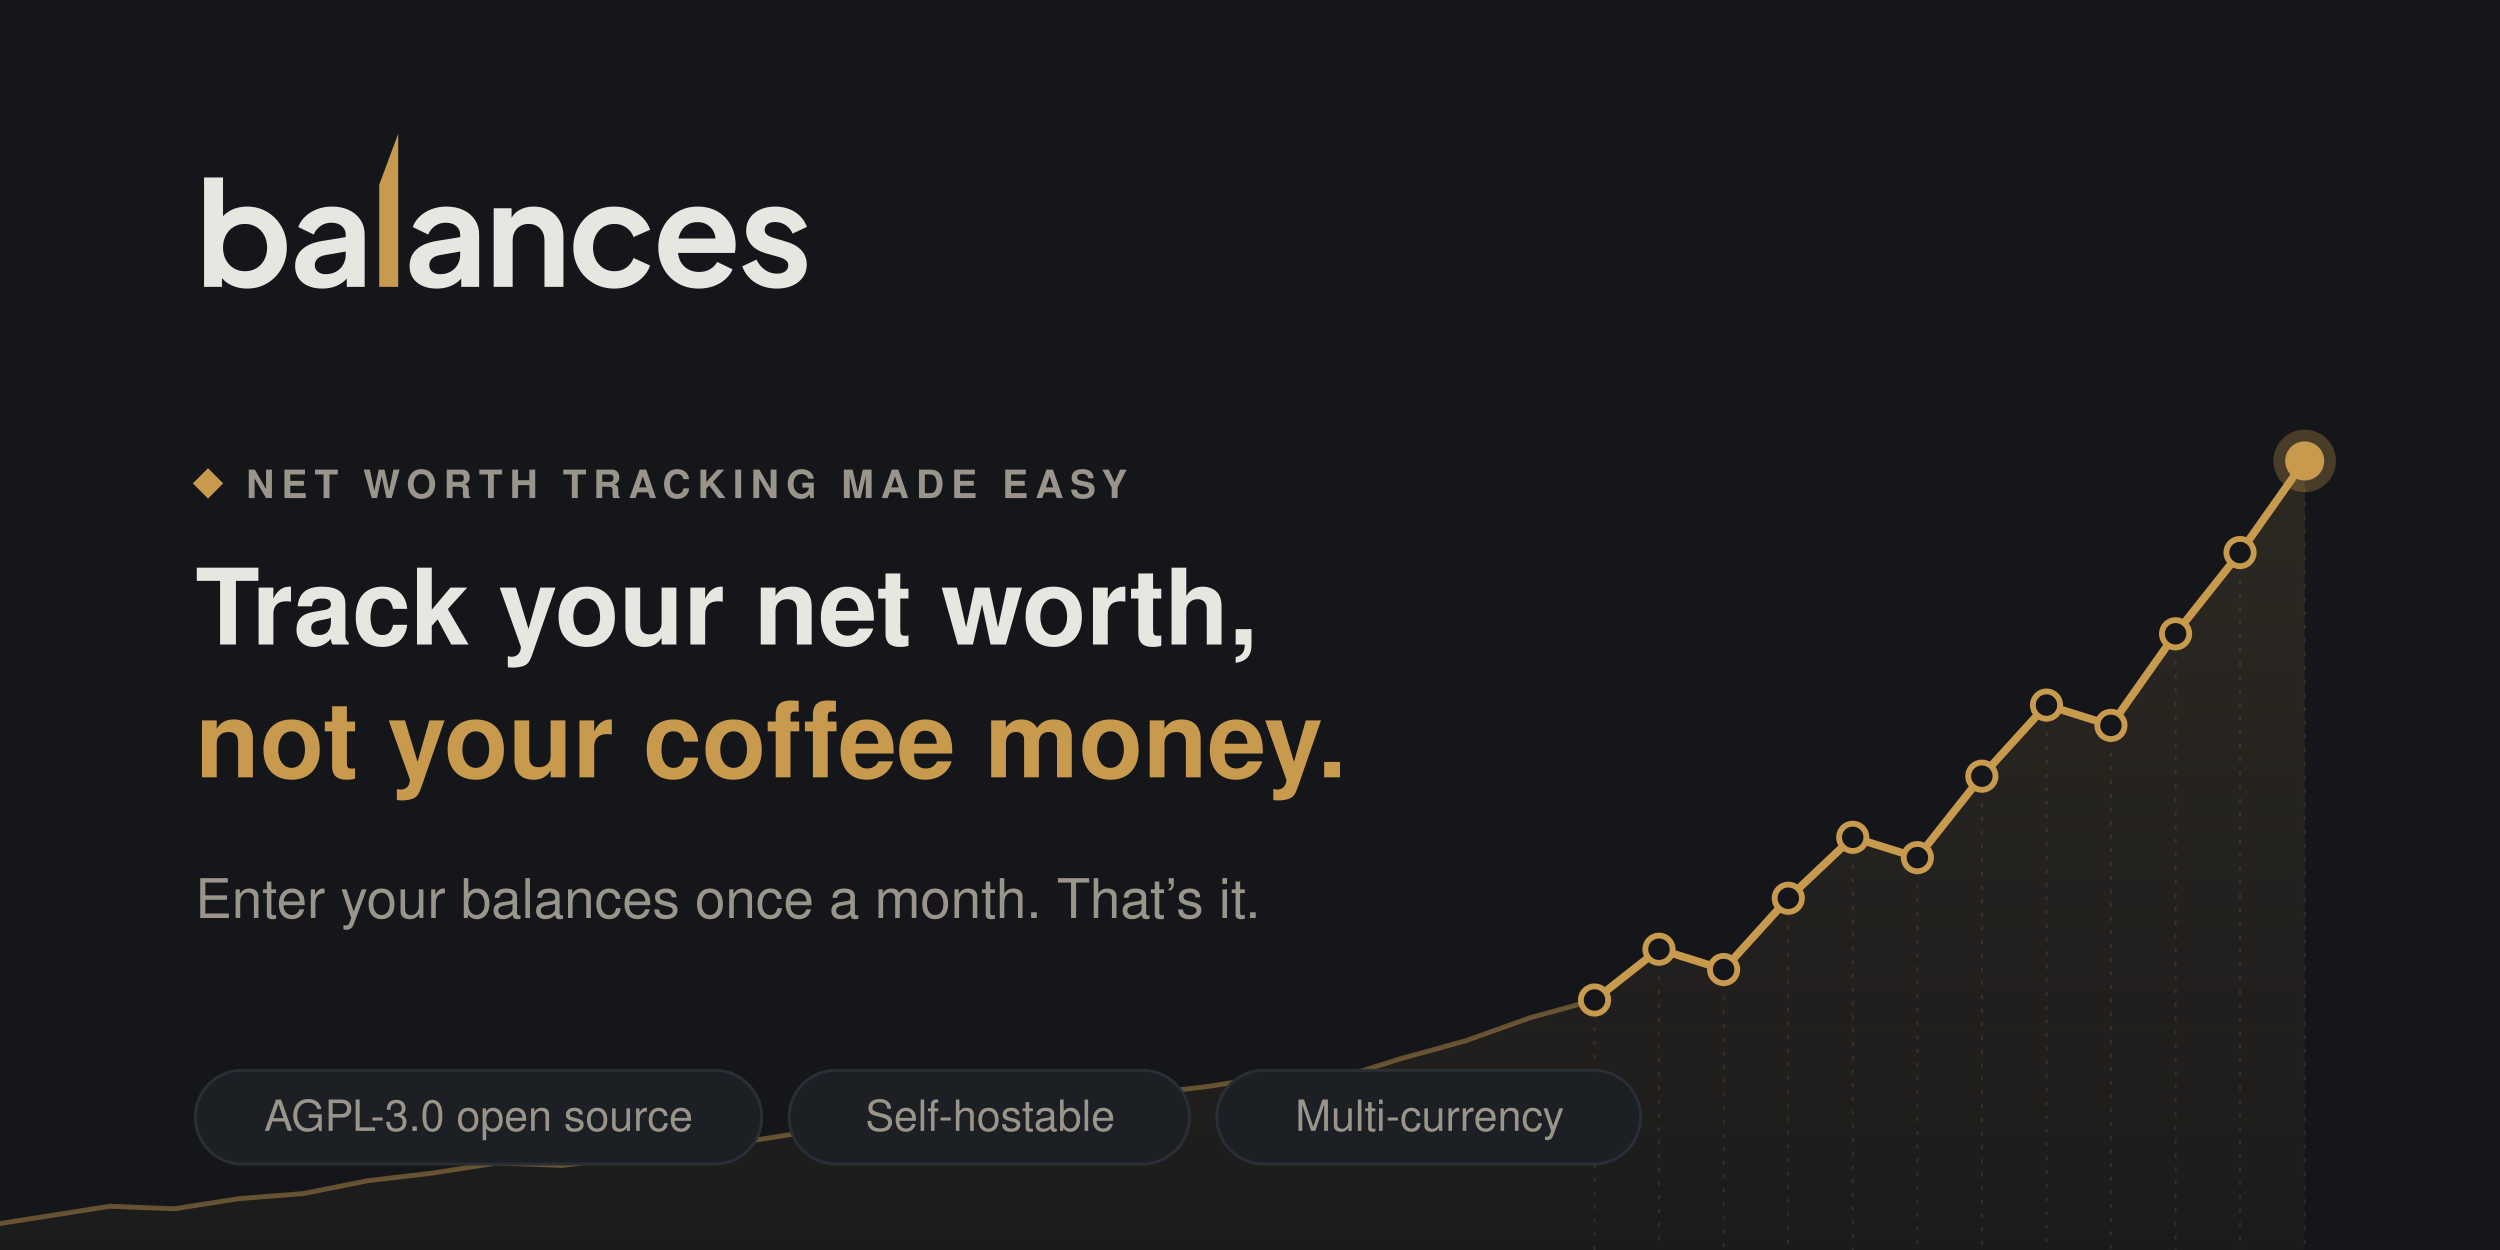
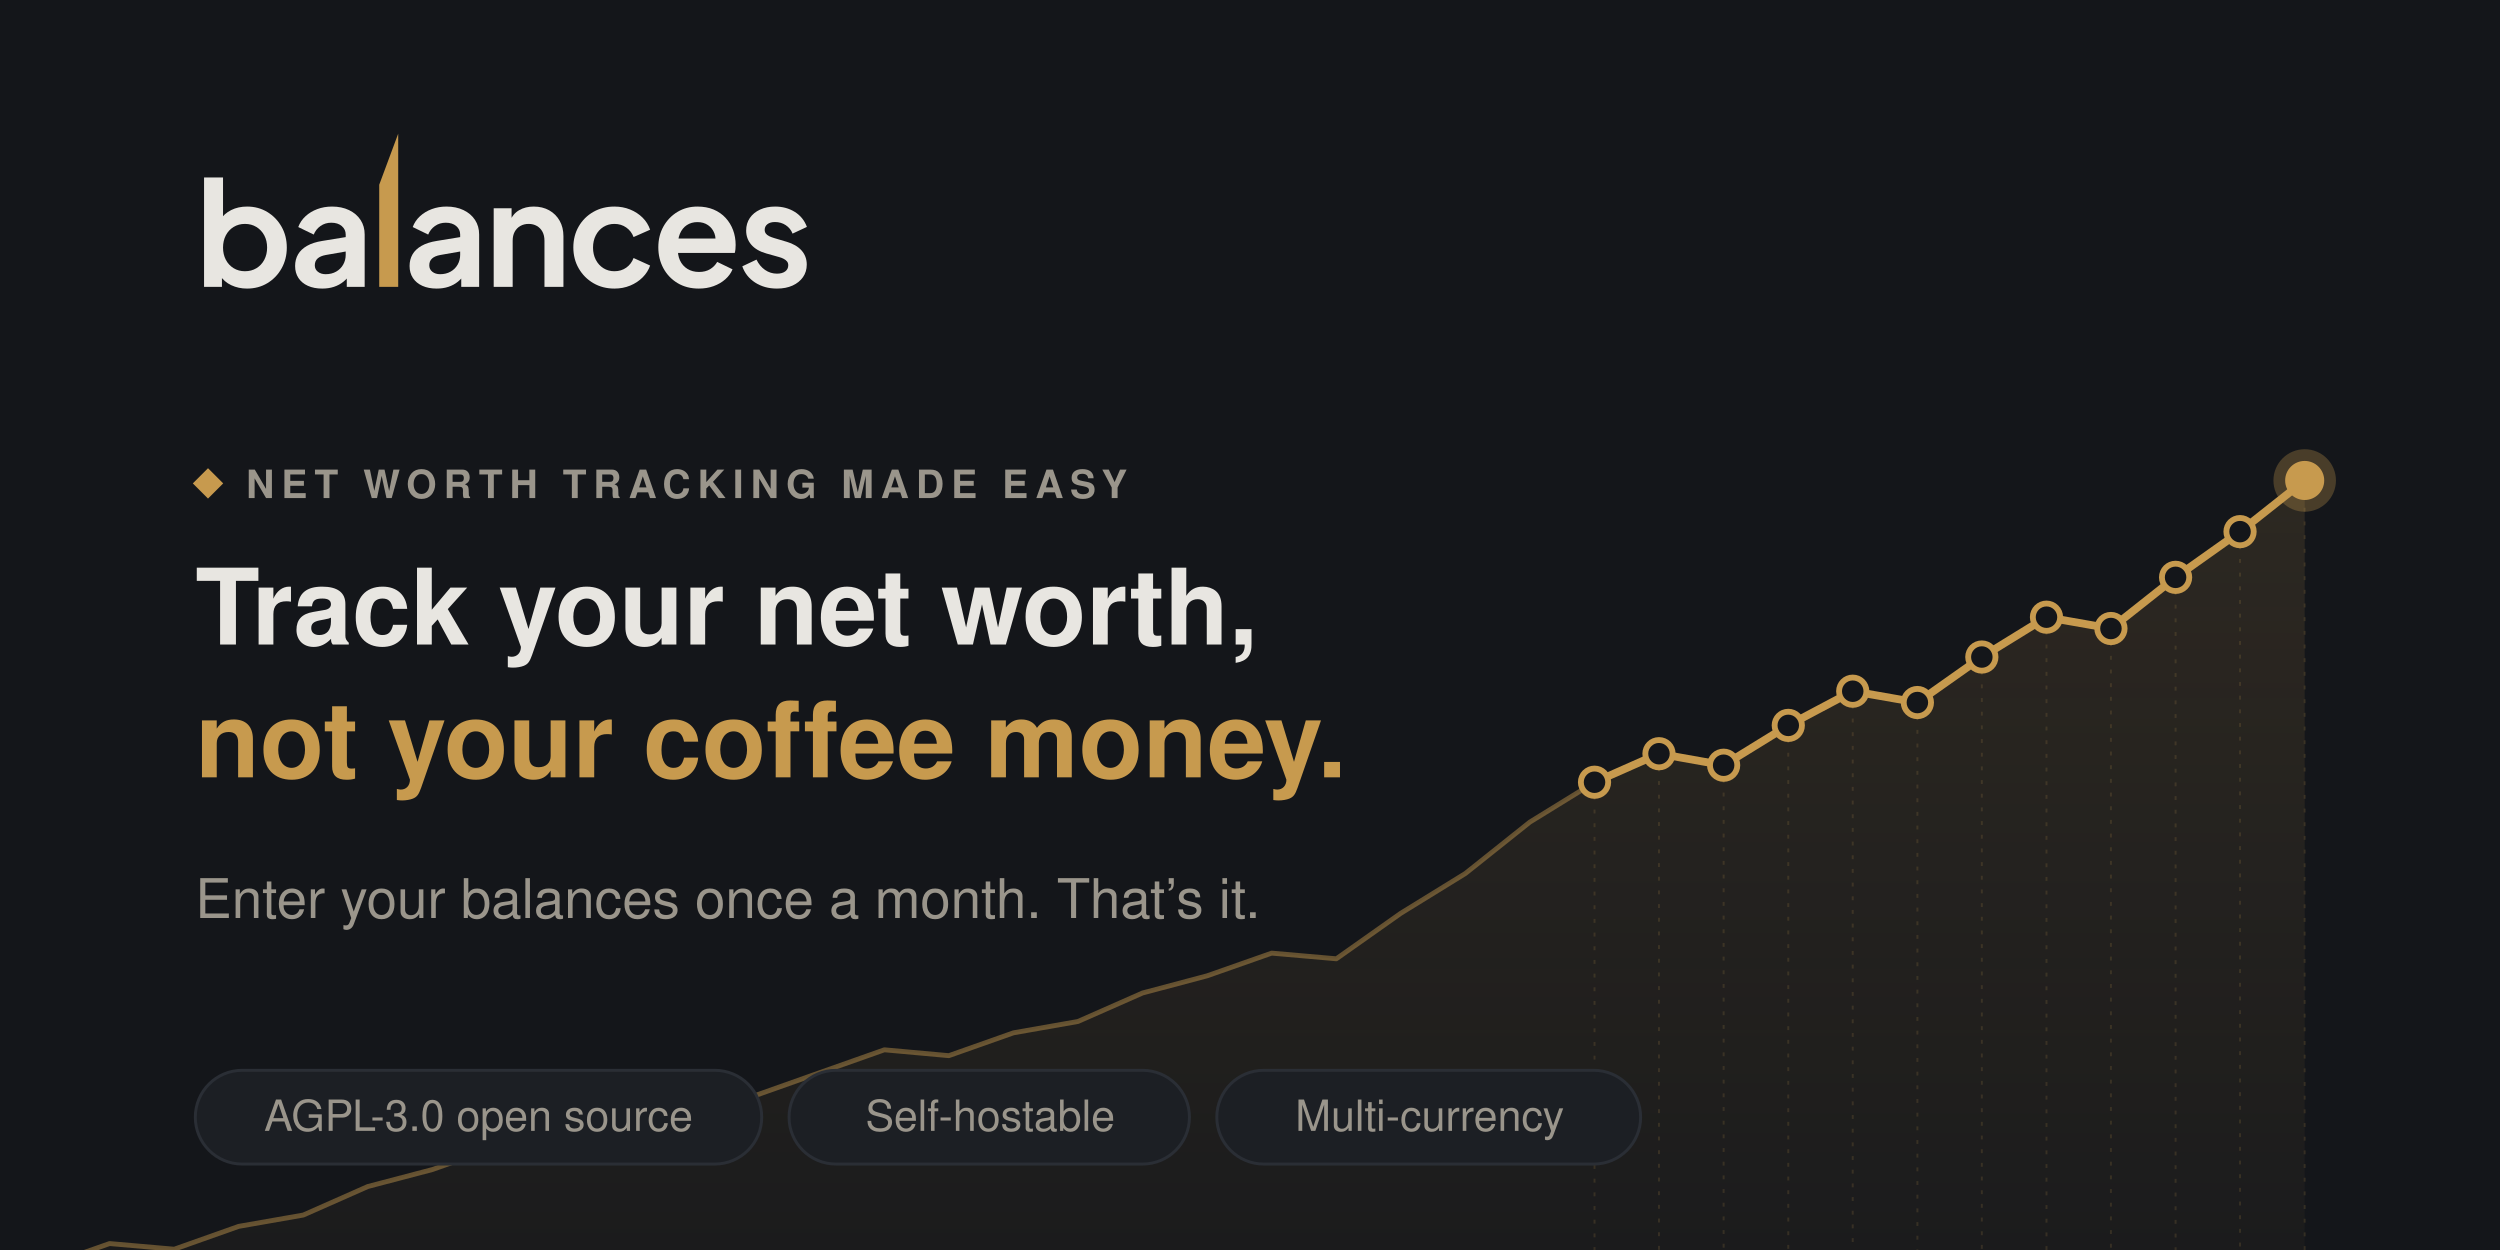
<svg xmlns="http://www.w3.org/2000/svg" viewBox="0 0 1280 640" width="1280" height="640">
  <defs>
-     <linearGradient id="below" gradientUnits="userSpaceOnUse" x1="0" y1="236" x2="0" y2="640">
+     <linearGradient id="below" gradientUnits="userSpaceOnUse" x1="0" y1="246" x2="0" y2="640">
      <stop offset="0" stop-color="#C79A4E" stop-opacity="0.14" />
      <stop offset="1" stop-color="#C79A4E" stop-opacity="0.04" />
    </linearGradient>
  </defs>
  <rect width="1280" height="640" fill="#14161A" />
  <g stroke="#C79A4E" stroke-opacity="0.16" stroke-dasharray="2 5">
-     <line x1="816.4" x2="816.4" y1="512.0" y2="640" />
-     <line x1="849.4" x2="849.4" y1="486.0" y2="640" />
-     <line x1="882.5" x2="882.5" y1="496.4" y2="640" />
-     <line x1="915.6" x2="915.6" y1="459.9" y2="640" />
-     <line x1="948.6" x2="948.6" y1="428.7" y2="640" />
-     <line x1="981.7" x2="981.7" y1="439.1" y2="640" />
-     <line x1="1014.7" x2="1014.7" y1="397.4" y2="640" />
-     <line x1="1047.8" x2="1047.8" y1="361.0" y2="640" />
-     <line x1="1080.8" x2="1080.8" y1="371.4" y2="640" />
-     <line x1="1113.9" x2="1113.9" y1="324.5" y2="640" />
-     <line x1="1146.9" x2="1146.9" y1="282.9" y2="640" />
-     <line x1="1180.0" x2="1180.0" y1="236.0" y2="640" />
+     <line x1="816.4" x2="816.4" y1="400.5" y2="640" />
+     <line x1="849.4" x2="849.4" y1="385.9" y2="640" />
+     <line x1="882.5" x2="882.5" y1="391.8" y2="640" />
+     <line x1="915.6" x2="915.6" y1="371.4" y2="640" />
+     <line x1="948.6" x2="948.6" y1="353.9" y2="640" />
+     <line x1="981.7" x2="981.7" y1="359.7" y2="640" />
+     <line x1="1014.7" x2="1014.7" y1="336.4" y2="640" />
+     <line x1="1047.8" x2="1047.8" y1="316.0" y2="640" />
+     <line x1="1080.8" x2="1080.8" y1="321.8" y2="640" />
+     <line x1="1113.9" x2="1113.9" y1="295.6" y2="640" />
+     <line x1="1146.9" x2="1146.9" y1="272.2" y2="640" />
+     <line x1="1180.0" x2="1180.0" y1="246.0" y2="640" />
  </g>
-   <path d="M-10.0 628.0 L23.1 622.8 L56.1 617.6 L89.2 618.9 L122.2 613.7 L155.3 611.1 L188.3 604.5 L221.4 600.6 L254.4 595.4 L287.5 596.7 L320.6 592.8 L353.6 586.3 L386.7 583.7 L419.7 578.5 L452.8 573.3 L485.8 574.6 L518.9 569.3 L551.9 566.7 L585.0 560.2 L618.1 556.3 L651.1 551.1 L684.2 552.4 L717.2 542.0 L750.3 532.9 L783.3 521.1 L816.4 512.0 L849.4 486.0 L882.5 496.4 L915.6 459.9 L948.6 428.7 L981.7 439.1 L1014.7 397.4 L1047.8 361.0 L1080.8 371.4 L1113.9 324.5 L1146.9 282.9 L1180.0 236.0 L1180 640 L-10.0 640 Z" fill="url(#below)" />
-   <path d="M-10.0 628.0 L23.1 622.8 L56.1 617.6 L89.2 618.9 L122.2 613.7 L155.3 611.1 L188.3 604.5 L221.4 600.6 L254.4 595.4 L287.5 596.7 L320.6 592.8 L353.6 586.3 L386.7 583.7 L419.7 578.5 L452.8 573.3 L485.8 574.6 L518.9 569.3 L551.9 566.7 L585.0 560.2 L618.1 556.3 L651.1 551.1 L684.2 552.4 L717.2 542.0 L750.3 532.9 L783.3 521.1 L816.4 512.0" fill="none" stroke="#C79A4E" stroke-opacity="0.45" stroke-width="2.5" stroke-linejoin="round" />
-   <path d="M816.4 512.0 L849.4 486.0 L882.5 496.4 L915.6 459.9 L948.6 428.7 L981.7 439.1 L1014.7 397.4 L1047.8 361.0 L1080.8 371.4 L1113.9 324.5 L1146.9 282.9 L1180.0 236.0" fill="none" stroke="#C79A4E" stroke-width="4" stroke-linejoin="round" stroke-linecap="round" />
+   <path d="M-10.0 660.0 L23.1 648.3 L56.1 636.7 L89.2 639.6 L122.2 627.9 L155.3 622.1 L188.3 607.5 L221.4 598.8 L254.4 587.1 L287.5 590.0 L320.6 581.3 L353.6 566.7 L386.7 560.9 L419.7 549.2 L452.8 537.5 L485.8 540.5 L518.9 528.8 L551.9 523.0 L585.0 508.4 L618.1 499.6 L651.1 488.0 L684.2 490.9 L717.2 467.6 L750.3 447.2 L783.3 420.9 L816.4 400.5 L849.4 385.9 L882.5 391.8 L915.6 371.4 L948.6 353.9 L981.7 359.7 L1014.7 336.4 L1047.8 316.0 L1080.8 321.8 L1113.9 295.6 L1146.9 272.2 L1180.0 246.0 L1180 640 L-10.0 640 Z" fill="url(#below)" />
+   <path d="M-10.0 660.0 L23.1 648.3 L56.1 636.7 L89.2 639.6 L122.2 627.9 L155.3 622.1 L188.3 607.5 L221.4 598.8 L254.4 587.1 L287.5 590.0 L320.6 581.3 L353.6 566.7 L386.7 560.9 L419.7 549.2 L452.8 537.5 L485.8 540.5 L518.9 528.8 L551.9 523.0 L585.0 508.4 L618.1 499.6 L651.1 488.0 L684.2 490.9 L717.2 467.6 L750.3 447.2 L783.3 420.9 L816.4 400.5" fill="none" stroke="#C79A4E" stroke-opacity="0.45" stroke-width="2.5" stroke-linejoin="round" />
+   <path d="M816.4 400.5 L849.4 385.9 L882.5 391.8 L915.6 371.4 L948.6 353.9 L981.7 359.7 L1014.7 336.4 L1047.8 316.0 L1080.8 321.8 L1113.9 295.6 L1146.9 272.2 L1180.0 246.0" fill="none" stroke="#C79A4E" stroke-width="4" stroke-linejoin="round" stroke-linecap="round" />
  <g fill="#14161A" stroke="#C79A4E" stroke-width="3">
-     <circle cx="816.4" cy="512.0" r="7" />
-     <circle cx="849.4" cy="486.0" r="7" />
-     <circle cx="882.5" cy="496.4" r="7" />
-     <circle cx="915.6" cy="459.9" r="7" />
-     <circle cx="948.6" cy="428.7" r="7" />
-     <circle cx="981.7" cy="439.1" r="7" />
-     <circle cx="1014.7" cy="397.4" r="7" />
-     <circle cx="1047.8" cy="361.0" r="7" />
-     <circle cx="1080.8" cy="371.4" r="7" />
-     <circle cx="1113.9" cy="324.5" r="7" />
-     <circle cx="1146.9" cy="282.9" r="7" />
+     <circle cx="816.4" cy="400.5" r="7" />
+     <circle cx="849.4" cy="385.9" r="7" />
+     <circle cx="882.5" cy="391.8" r="7" />
+     <circle cx="915.6" cy="371.4" r="7" />
+     <circle cx="948.6" cy="353.9" r="7" />
+     <circle cx="981.7" cy="359.7" r="7" />
+     <circle cx="1014.7" cy="336.4" r="7" />
+     <circle cx="1047.8" cy="316.0" r="7" />
+     <circle cx="1080.8" cy="321.8" r="7" />
+     <circle cx="1113.9" cy="295.6" r="7" />
+     <circle cx="1146.9" cy="272.2" r="7" />
  </g>
-   <circle cx="1180" cy="236.0" r="10" fill="#C79A4E" stroke="#C79A4E" stroke-opacity="0.3" stroke-width="12" paint-order="stroke" />
+   <circle cx="1180" cy="246.0" r="10" fill="#C79A4E" stroke="#C79A4E" stroke-opacity="0.3" stroke-width="12" paint-order="stroke" />
  <g transform="translate(95.56,64) scale(0.74)">
    <g transform="translate(6,111.98)">
      <g transform="translate(0.00,0) scale(0.1,-0.1)" fill="#E8E6E1">
        <path d="M357.75 -12Q298.5 -12 249.0 11.25Q199.5 34.5 170.75 79L184.25 105V0H60.5V757H191.75V435.5L171.5 463.25Q199.75 506.75 248.0 531.125Q296.25 555.5 358.5 555.5Q436 555.5 498.125 517.875Q560.25 480.25 596.625 416.125Q633 352 633 271.75Q633 192.5 597.0 127.875Q561 63.25 498.875 25.625Q436.75 -12 357.75 -12ZM343.25 108Q388.25 108 422.875 129.0Q457.5 150 477.125 187.125Q496.75 224.25 496.75 271.75Q496.75 319.5 477.125 356.125Q457.5 392.75 422.875 414.125Q388.25 435.5 343.25 435.5Q299.75 435.5 265.25 414.5Q230.75 393.5 211.25 356.375Q191.75 319.25 191.75 271.75Q191.75 224.25 211.25 187.125Q230.75 150 265.25 129.0Q299.75 108 343.25 108Z" />
      </g>
      <g transform="translate(65.20,0) scale(0.1,-0.1)" fill="#E8E6E1">
        <path d="M226 -12Q169 -12 126.75 7.125Q84.5 26.25 61.5 61.375Q38.5 96.5 38.5 144.25Q38.5 189.25 58.75 224.5Q79 259.75 121.125 283.75Q163.25 307.75 226.75 317.75L404.5 346.75V247.25L251.5 220.5Q213 213.5 193.875 195.875Q174.75 178.25 174.75 148.75Q174.75 121 196.125 104.25Q217.5 87.5 249.75 87.5Q291.25 87.5 322.5 105.375Q353.75 123.25 371.125 153.875Q388.5 184.5 388.5 221.5V362Q388.5 397.25 361.375 420.5Q334.25 443.75 288.75 443.75Q246.5 443.75 214.375 421.125Q182.25 398.5 167.25 361.75L60.25 413.75Q76 456.75 110.375 488.5Q144.75 520.25 192.0 537.875Q239.25 555.5 294 555.5Q360.5 555.5 411.625 531.0Q462.75 506.5 491.25 463.0Q519.75 419.5 519.75 362V0H396V92.75L424.25 94.5Q402.75 60 373.625 36.25Q344.5 12.5 307.625 0.25Q270.75 -12 226 -12Z" />
      </g>
      <g transform="translate(121.20,0) scale(0.1,-0.1)" fill="#C79A4E">
        <path d="M60.5 0L191.75 0L191.75 1059.80L60.5 706.53Z" />
      </g>
      <g transform="translate(144.40,0) scale(0.1,-0.1)" fill="#E8E6E1">
        <path d="M226 -12Q169 -12 126.75 7.125Q84.5 26.25 61.5 61.375Q38.5 96.5 38.5 144.25Q38.5 189.25 58.75 224.5Q79 259.75 121.125 283.75Q163.25 307.75 226.75 317.75L404.5 346.75V247.25L251.5 220.5Q213 213.5 193.875 195.875Q174.75 178.25 174.75 148.75Q174.75 121 196.125 104.25Q217.5 87.5 249.75 87.5Q291.25 87.5 322.5 105.375Q353.75 123.25 371.125 153.875Q388.5 184.5 388.5 221.5V362Q388.5 397.25 361.375 420.5Q334.25 443.75 288.75 443.75Q246.5 443.75 214.375 421.125Q182.25 398.5 167.25 361.75L60.25 413.75Q76 456.75 110.375 488.5Q144.75 520.25 192.0 537.875Q239.25 555.5 294 555.5Q360.5 555.5 411.625 531.0Q462.75 506.5 491.25 463.0Q519.75 419.5 519.75 362V0H396V92.75L424.25 94.5Q402.75 60 373.625 36.25Q344.5 12.5 307.625 0.25Q270.75 -12 226 -12Z" />
      </g>
      <g transform="translate(200.40,0) scale(0.1,-0.1)" fill="#E8E6E1">
        <path d="M60.5 0V543.5H184.25V436.5L174 455.5Q193.25 505.25 236.5 530.375Q279.75 555.5 337.5 555.5Q398.25 555.5 444.5 529.5Q490.75 503.5 516.875 457.25Q543 411 543 350.023V0H411.75V319Q411.75 355.25 398.0 381.0Q384.25 406.75 359.43 421.125Q334.61 435.5 302.305 435.5Q270 435.5 244.75 421.125Q219.5 406.75 205.625 380.875Q191.75 355 191.75 319V0Z" />
      </g>
      <g transform="translate(257.70,0) scale(0.1,-0.1)" fill="#E8E6E1">
        <path d="M322.75 -12Q241.5 -12 177.375 25.375Q113.25 62.75 75.875 127.375Q38.5 192 38.5 272.75Q38.5 353.5 75.5 417.625Q112.5 481.75 177.0 518.625Q241.5 555.5 322.75 555.5Q381 555.5 431.0 535.25Q481 515 517.25 479.25Q553.5 443.5 569.75 395.25L455.25 344.5Q439.75 386 404.375 410.75Q369 435.5 322.75 435.5Q280.25 435.5 246.75 414.625Q213.25 393.75 194.0 356.625Q174.75 319.5 174.75 271.75Q174.75 224.25 194.0 187.125Q213.25 150 246.75 129.0Q280.25 108 322.75 108Q369.75 108 404.625 132.75Q439.5 157.5 455.25 199.5L569.75 147.5Q554.25 101.75 518.0 65.5Q481.75 29.25 431.75 8.625Q381.75 -12 322.75 -12Z" />
      </g>
      <g transform="translate(316.50,0) scale(0.1,-0.1)" fill="#E8E6E1">
        <path d="M318.75 -12Q234.75 -12 171.625 26.0Q108.5 64 73.5 128.75Q38.5 193.5 38.5 273Q38.5 354.75 74.375 418.375Q110.25 482 171.375 518.75Q232.5 555.5 309.25 555.5Q372.5 555.5 421.375 534.75Q470.25 514 504.125 477.125Q538 440.25 555.75 392.5Q573.5 344.75 573.5 290Q573.5 275.5 572.125 260.75Q570.75 246 567.25 234.5H147.25V334.5H492.75L430.5 288Q440.25 334 426.625 370.0Q413 406 382.375 427.0Q351.75 448 309.25 448Q267.5 448 235.875 427.25Q204.25 406.5 187.75 367.125Q171.25 327.75 174.75 272Q170.5 221.5 188.125 183.375Q205.75 145.25 240.125 124.125Q274.5 103 320.25 103Q365 103 396.375 122.0Q427.75 141 446 172.5L552 121.25Q536 82.25 501.875 52.125Q467.75 22 421.125 5.0Q374.5 -12 318.75 -12Z" />
      </g>
      <g transform="translate(375.70,0) scale(0.1,-0.1)" fill="#E8E6E1">
        <path d="M267.5 -12Q180.75 -12 116.375 29.625Q52 71.25 27.5 142L125.75 188.5Q147.25 143.25 184.625 117.25Q222 91.25 267.5 91.25Q303.5 91.25 324.5 106.875Q345.5 122.5 345.5 149.25Q345.5 165.25 337.0 175.75Q328.5 186.25 314.25 193.75Q300 201.25 282.5 206L193.5 231Q124.75 250.5 89.5 291.875Q54.25 333.25 54.25 389.25Q54.25 439.25 79.75 476.5Q105.25 513.75 150.75 534.625Q196.25 555.5 254.5 555.5Q331.5 555.5 390.75 518.5Q450 481.5 474.5 414.75L375.25 368.25Q361.25 405 328.25 426.75Q295.25 448.5 253.75 448.5Q220.75 448.5 201.625 433.75Q182.5 419 182.5 394.5Q182.5 379.5 190.5 368.75Q198.5 358 213.25 350.75Q228 343.5 246.5 338L334 312Q401.25 292.25 437.375 251.875Q473.5 211.5 473.5 153.75Q473.5 104.5 447.5 67.25Q421.5 30 375.5 9.0Q329.5 -12 267.5 -12Z" />
      </g>
    </g>
  </g>
  <rect x="101" y="242" width="11" height="11" fill="#C79A4E" transform="rotate(45 106.5 247.5)" />
  <text x="126" y="255" font-family="Helvetica,Arial,sans-serif" font-weight="600" font-size="20" letter-spacing="3.6" fill="#9A958B">NET WORTH TRACKING MADE EASY</text>
  <g font-family="Helvetica,Arial,sans-serif" font-weight="700" font-size="54">
    <text x="100" y="330" fill="#E8E6E1">Track your net worth,</text>
    <text x="100" y="398" fill="#C79A4E">not your coffee money.</text>
  </g>
  <text x="100" y="470" font-family="Helvetica,Arial,sans-serif" font-size="28" fill="#9A958B">Enter your balances once a month. That’s it.</text>
  <g font-family="Helvetica,Arial,sans-serif" font-weight="500" font-size="22" fill="#9A958B">
    <rect x="100" y="548" width="290" height="48" rx="24" fill="#1C1F24" stroke="#2A2E35" stroke-width="1.5" />
    <text x="245" y="579" text-anchor="middle">AGPL-3.0 open source</text>
    <rect x="404" y="548" width="205" height="48" rx="24" fill="#1C1F24" stroke="#2A2E35" stroke-width="1.5" />
    <text x="507" y="579" text-anchor="middle">Self-hostable</text>
    <rect x="623" y="548" width="217" height="48" rx="24" fill="#1C1F24" stroke="#2A2E35" stroke-width="1.5" />
    <text x="732" y="579" text-anchor="middle">Multi-currency</text>
  </g>
</svg>
